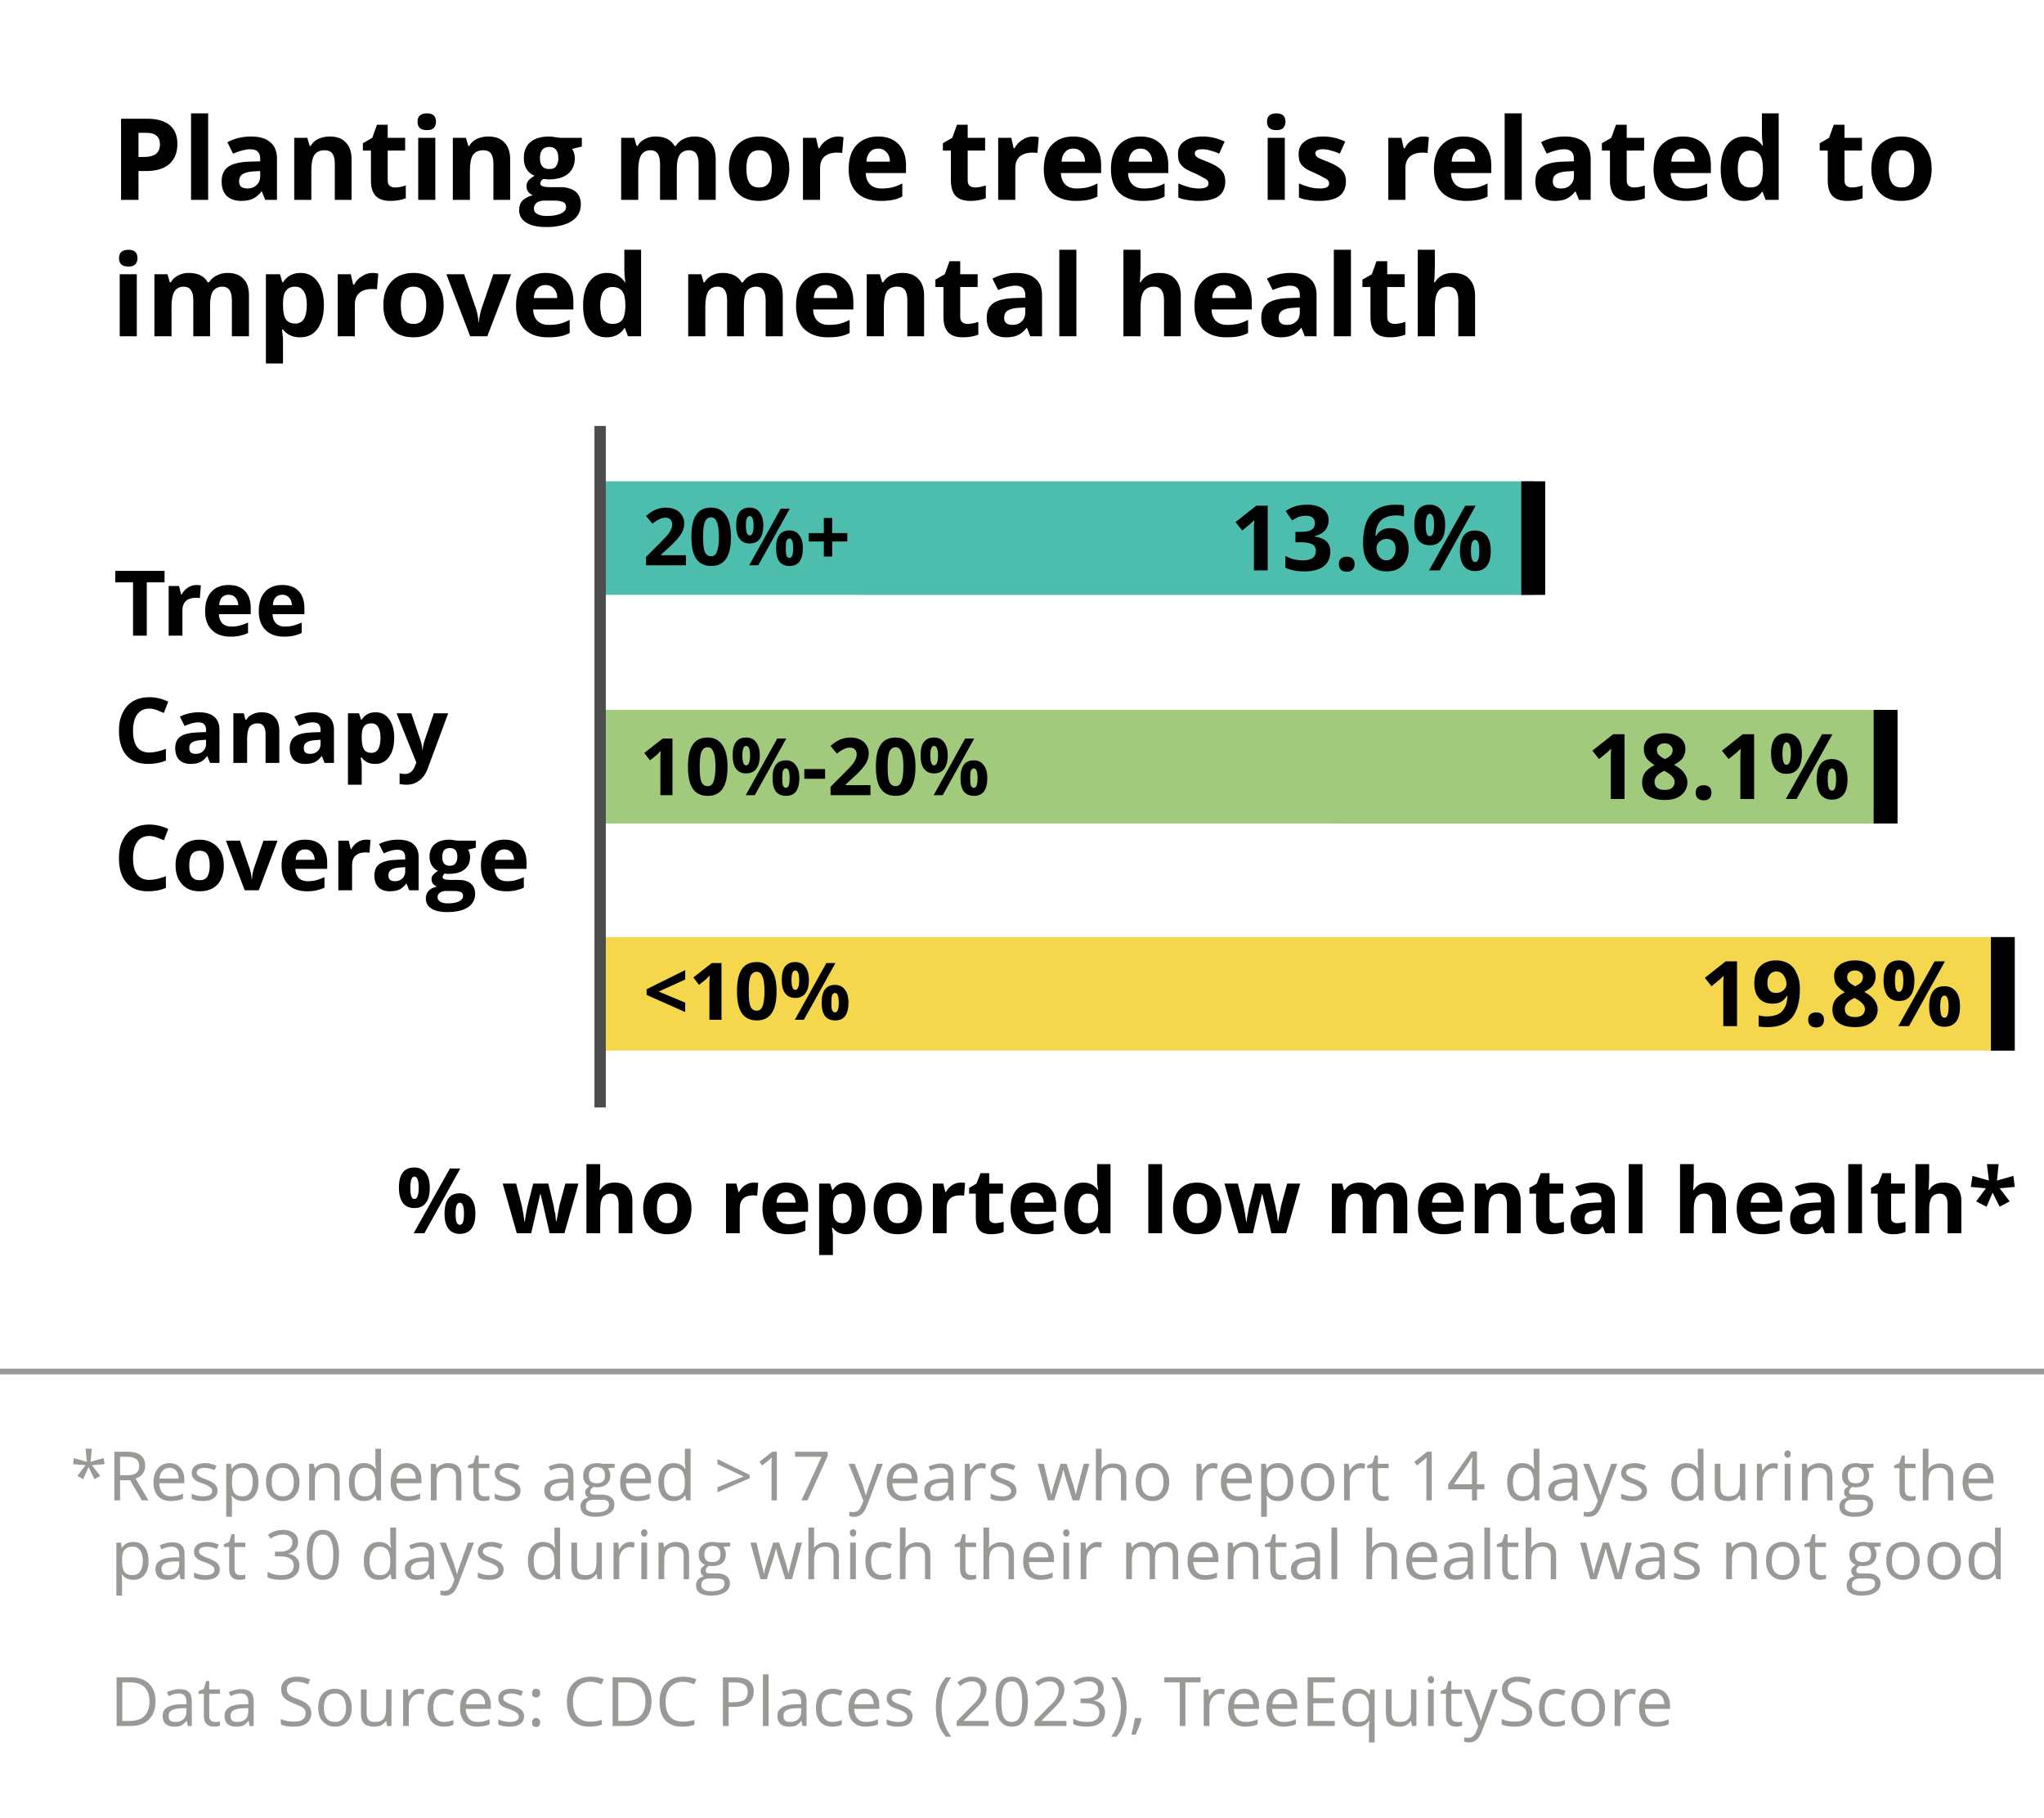
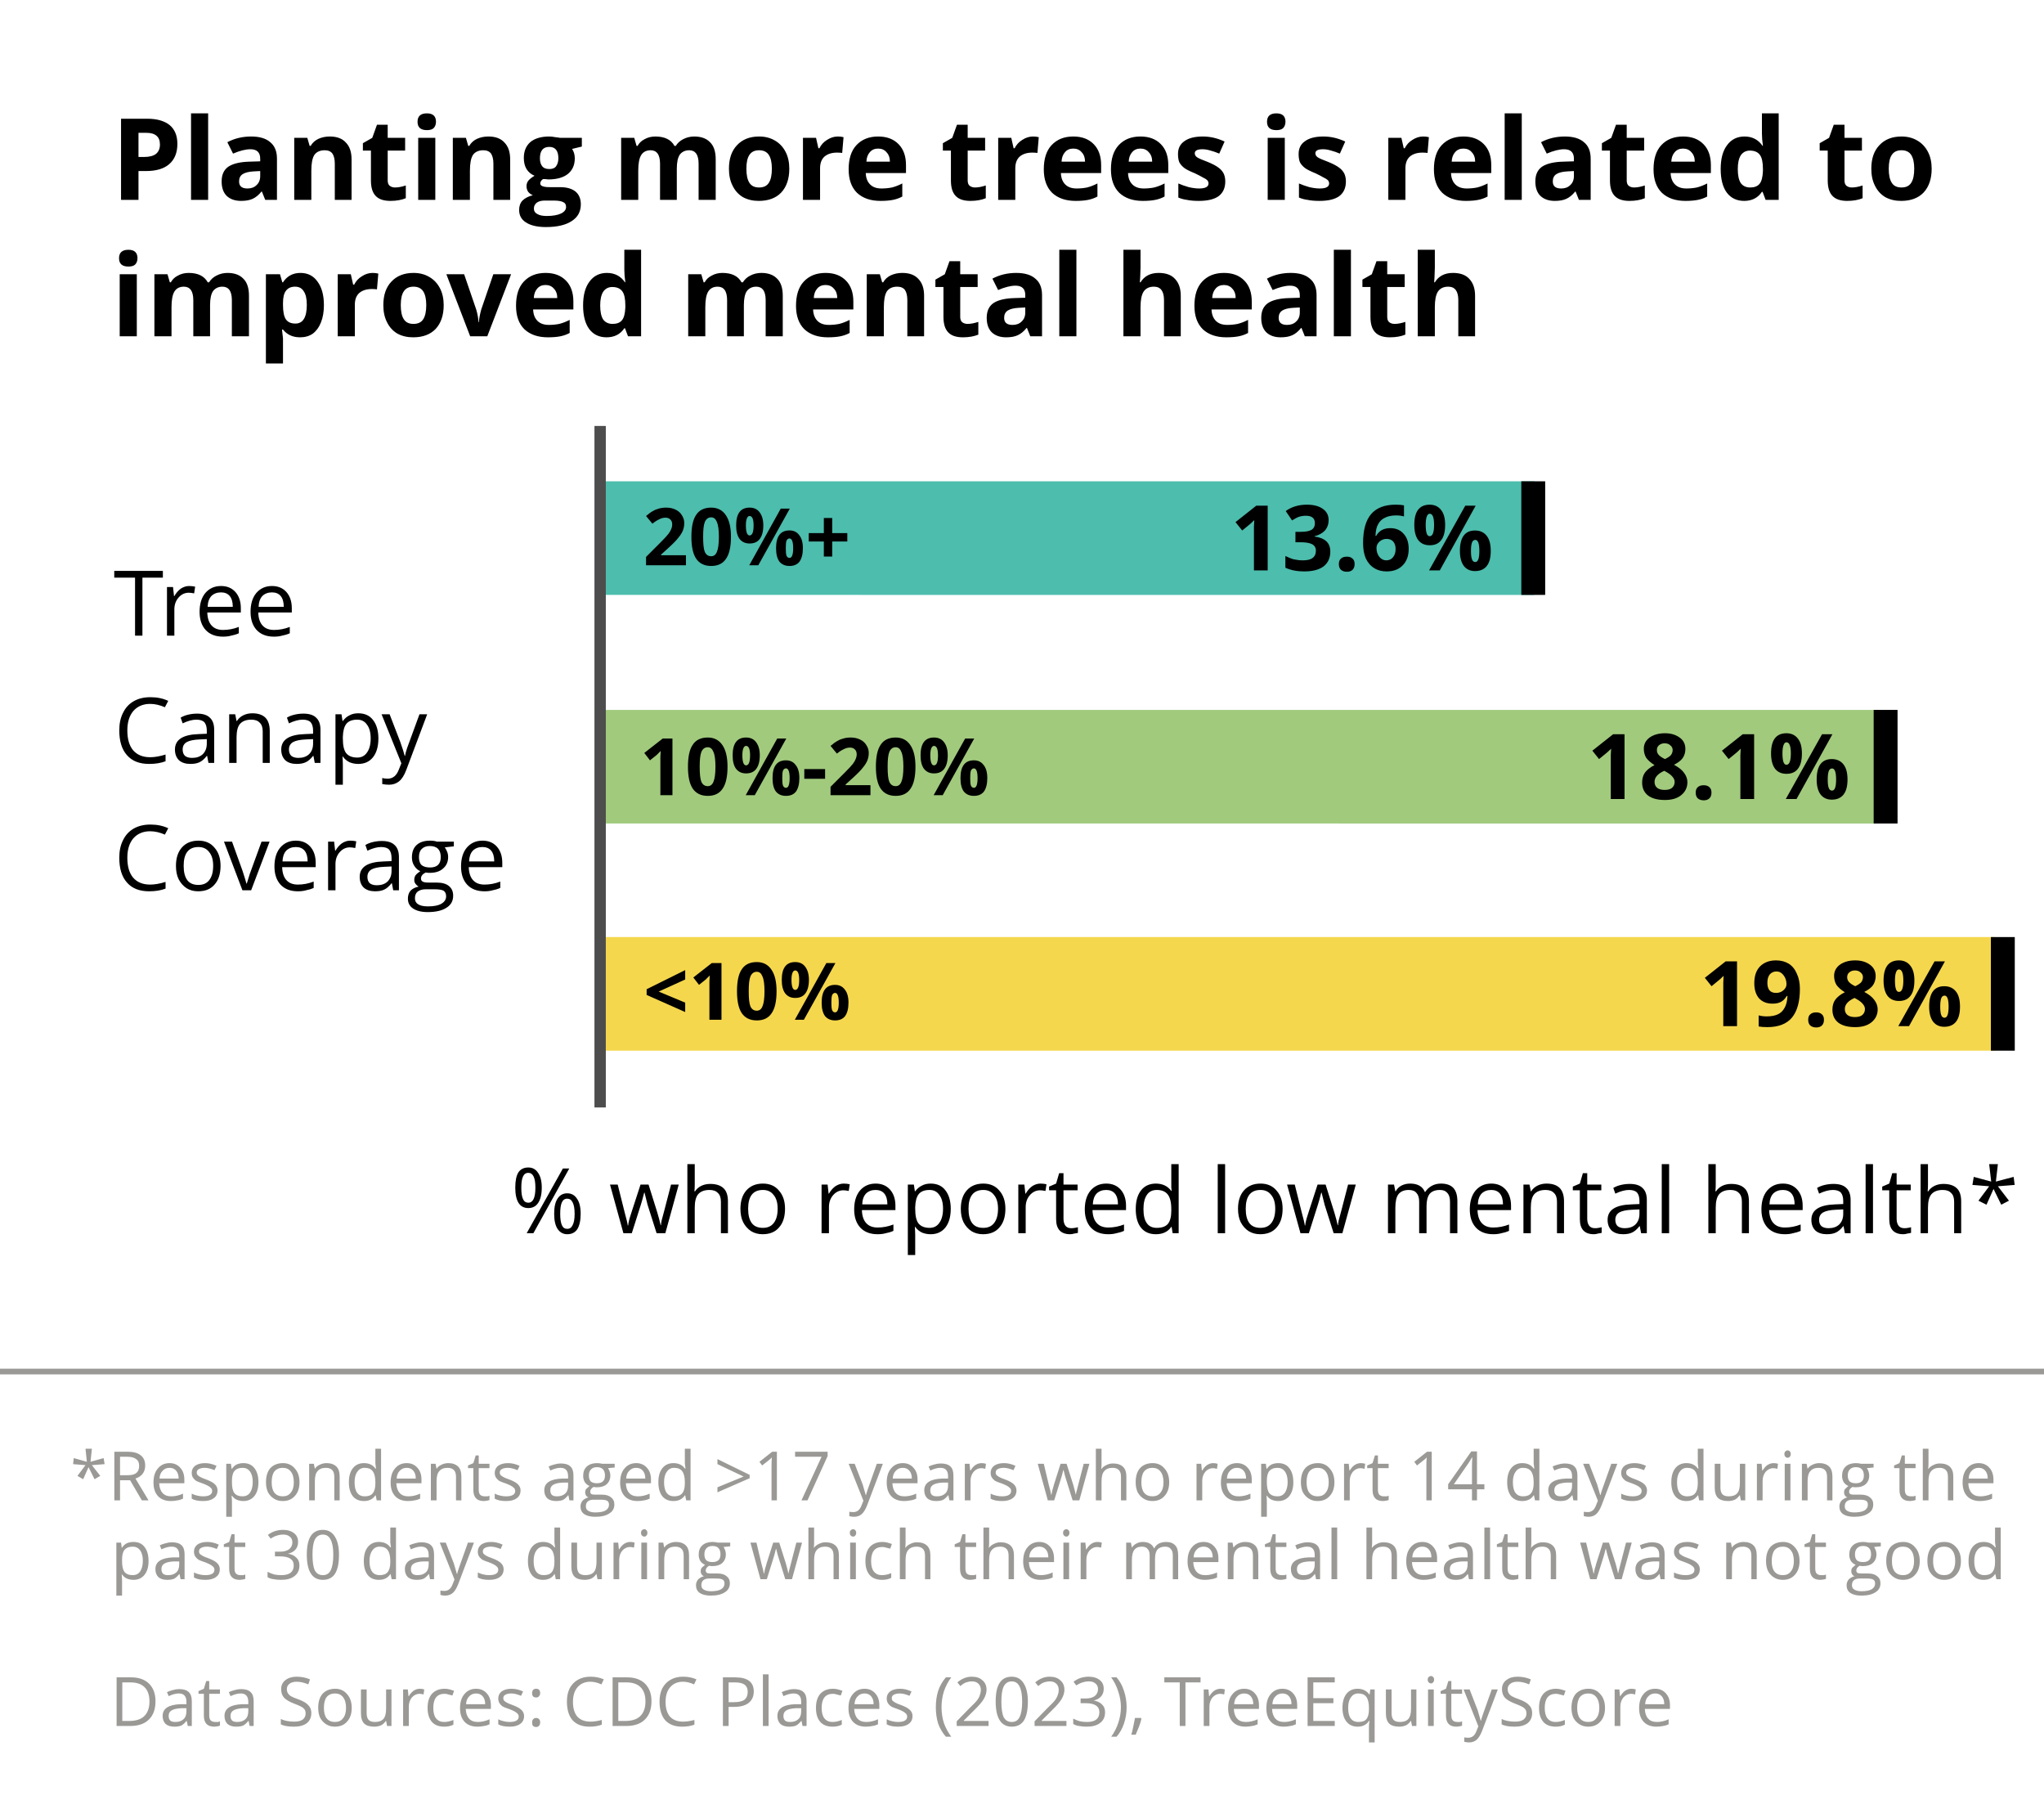
<svg xmlns="http://www.w3.org/2000/svg" width="360" height="320" viewBox="0 0 95.25 84.667" version="1.1" id="svg1" xml:space="preserve">
  <defs id="defs1" />
  <g id="layer1" style="display:inline">
    <path stroke="#000000" stroke-width="0.583" stroke-linecap="butt" stroke-opacity="0" clip-path="url(#id_0)" d="m 147.81,48.22 v -5.953 h 64.029 c 0.237,0 0.428,0.355 0.428,0.794 v 4.366 c 0,0.438 -0.192,0.794 -0.428,0.794 z" fill-rule="nonzero" id="path7-2" style="display:inline;fill:none;stroke-miterlimit:10" />
    <path fill="#4f81bd" clip-path="url(#id_0)" d="m 147.81,48.948 v -5.292 h 64.029 c 0.237,0 0.428,0.316 0.428,0.706 v 3.881 c 0,0.39 -0.192,0.706 -0.428,0.706 z" fill-rule="nonzero" id="path8-9" style="display:inline;fill:#f5d74d;fill-opacity:1;stroke:none;stroke-width:0.275;stroke-linecap:square;stroke-miterlimit:10" />
    <path stroke="#000000" stroke-width="0.583" stroke-linecap="butt" stroke-opacity="0" clip-path="url(#id_0)" d="m 147.81,38.695 v -5.953 h 60.817 c 0.237,0 0.428,0.355 0.428,0.794 v 4.366 c 0,0.438 -0.192,0.794 -0.428,0.794 z" fill-rule="nonzero" id="path9-1" style="display:inline;fill:none;stroke-miterlimit:10" />
    <path fill="#4f81bd" clip-path="url(#id_0)" d="m 147.81,38.365 v -5.292 h 60.817 c 0.237,0 0.428,0.316 0.428,0.706 v 3.881 c 0,0.39 -0.192,0.706 -0.428,0.706 z" fill-rule="nonzero" id="path10-2" style="display:inline;fill:#a1ca7d;fill-opacity:1;stroke:none;stroke-width:0.275;stroke-linecap:square;stroke-miterlimit:10" />
    <path stroke="#000000" stroke-width="0.583" stroke-linecap="butt" stroke-opacity="0" clip-path="url(#id_0)" d="m 147.81,29.567 v -5.953 h 51.823 c 0.237,0 0.428,0.355 0.428,0.794 v 4.366 c 0,0.438 -0.192,0.794 -0.428,0.794 z" fill-rule="nonzero" id="path11-7" style="display:inline;fill:none;stroke-miterlimit:10" />
    <path fill="#4f81bd" clip-path="url(#id_0)" d="m 147.702,27.781 v -5.292 h 51.823 c 0.237,0 0.428,0.316 0.428,0.706 v 3.881 c 0,0.39 -0.192,0.706 -0.428,0.706 z" fill-rule="nonzero" id="path12-0" style="display:inline;fill:#4dbdad;fill-opacity:1;stroke:none;stroke-width:0.275;stroke-linecap:square;stroke-miterlimit:10" />
    <path style="display:inline;fill:#000000;stroke:#000000;stroke-width:1.113;stroke-linecap:butt;stroke-linejoin:miter;stroke-miterlimit:10;stroke-dasharray:none;stroke-opacity:1" d="M 199.938,27.781 V 22.489" id="path13-9" />
    <path style="display:inline;fill:#000000;stroke:#000000;stroke-width:1.113;stroke-linecap:butt;stroke-linejoin:miter;stroke-miterlimit:10;stroke-dasharray:none;stroke-opacity:1" d="M 209.037,38.365 V 33.073" id="path13-9-3" />
    <path style="display:inline;fill:#000000;stroke:#000000;stroke-width:1.113;stroke-linecap:butt;stroke-linejoin:miter;stroke-miterlimit:10;stroke-dasharray:none;stroke-opacity:1" d="M 212.548,48.948 V 43.656" id="path13-9-2" />
    <text xml:space="preserve" style="font-size:4.233px;line-height:1.2;font-family:sans-serif;-inkscape-font-specification:'sans-serif, Normal';fill:#000000;stroke-width:0.265" x="186.364" y="26.642" id="text4">
      <tspan id="tspan4" style="font-style:normal;font-variant:normal;font-weight:bold;font-stretch:normal;font-size:4.233px;font-family:'Open Sans';-inkscape-font-specification:'Open Sans, Bold';font-variant-ligatures:normal;font-variant-caps:normal;font-variant-numeric:normal;font-variant-east-asian:normal;fill:#000000;stroke-width:0.265" x="186.364" y="26.642">10.5%</tspan>
    </text>
    <text xml:space="preserve" style="font-size:4.233px;line-height:1.2;font-family:sans-serif;-inkscape-font-specification:'sans-serif, Normal';display:inline;stroke-width:0.265" x="195.174" y="37.224" id="text4-9">
      <tspan id="tspan4-1" style="font-style:normal;font-variant:normal;font-weight:bold;font-stretch:normal;font-size:4.233px;font-family:'Open Sans';-inkscape-font-specification:'Open Sans, Bold';font-variant-ligatures:normal;font-variant-caps:normal;font-variant-numeric:normal;font-variant-east-asian:normal;stroke-width:0.265" x="195.174" y="37.224">12.3%</tspan>
    </text>
    <text xml:space="preserve" style="font-size:4.233px;line-height:1.2;font-family:sans-serif;-inkscape-font-specification:'sans-serif, Normal';display:inline;fill:#000000;stroke-width:0.265" x="198.92" y="47.809" id="text4-1">
      <tspan id="tspan4-5" style="font-style:normal;font-variant:normal;font-weight:bold;font-stretch:normal;font-size:4.233px;font-family:'Open Sans';-inkscape-font-specification:'Open Sans, Bold';font-variant-ligatures:normal;font-variant-caps:normal;font-variant-numeric:normal;font-variant-east-asian:normal;fill:#000000;stroke-width:0.265" x="198.92" y="47.809">13.0%</tspan>
    </text>
    <text xml:space="preserve" style="font-size:4.233px;line-height:1.2;font-family:sans-serif;-inkscape-font-specification:'sans-serif, Normal';display:inline;stroke-width:0.265" x="149.265" y="54.81" id="text4-1-7">
      <tspan id="tspan4-5-3" style="font-style:normal;font-variant:normal;font-weight:bold;font-stretch:normal;font-size:4.233px;font-family:'Open Sans';-inkscape-font-specification:'Open Sans, Bold';font-variant-ligatures:normal;font-variant-caps:normal;font-variant-numeric:normal;font-variant-east-asian:normal;stroke-width:0.265" x="149.265" y="54.81">Asthma Prevelancy</tspan>
    </text>
    <text xml:space="preserve" style="font-size:5.292px;line-height:1.2;font-family:sans-serif;-inkscape-font-specification:'sans-serif, Normal';display:inline;stroke-width:0.265" x="5.17" y="9.312" id="text4-1-7-0">
      <tspan style="font-style:normal;font-variant:normal;font-weight:bold;font-stretch:normal;font-size:5.292px;font-family:'Open Sans';-inkscape-font-specification:'Open Sans, Bold';font-variant-ligatures:normal;font-variant-caps:normal;font-variant-numeric:normal;font-variant-east-asian:normal;stroke-width:0.265" x="5.17" y="9.312" id="tspan2">Planting more trees is related to</tspan>
      <tspan style="font-style:normal;font-variant:normal;font-weight:bold;font-stretch:normal;font-size:5.292px;font-family:'Open Sans';-inkscape-font-specification:'Open Sans, Bold';font-variant-ligatures:normal;font-variant-caps:normal;font-variant-numeric:normal;font-variant-east-asian:normal;stroke-width:0.265" x="5.17" y="15.669" id="tspan6">improved mental health</tspan>
    </text>
    <text xml:space="preserve" style="font-size:4.233px;line-height:1.4;font-family:sans-serif;-inkscape-font-specification:'sans-serif, Normal';display:inline;stroke-width:0.265" x="5.292" y="29.613" id="text4-1-7-3">
-       <tspan id="tspan4-5-3-9" style="font-style:normal;font-variant:normal;font-weight:bold;font-stretch:normal;font-size:4.233px;line-height:1.4;font-family:'Open Sans';-inkscape-font-specification:'Open Sans, Bold';font-variant-ligatures:normal;font-variant-caps:normal;font-variant-numeric:normal;font-variant-east-asian:normal;stroke-width:0.265" x="5.292" y="29.613">Tree</tspan>
-       <tspan style="font-style:normal;font-variant:normal;font-weight:bold;font-stretch:normal;font-size:4.233px;line-height:1.4;font-family:'Open Sans';-inkscape-font-specification:'Open Sans, Bold';font-variant-ligatures:normal;font-variant-caps:normal;font-variant-numeric:normal;font-variant-east-asian:normal;stroke-width:0.265" x="5.292" y="35.545" id="tspan3">Canapy</tspan>
-       <tspan style="font-style:normal;font-variant:normal;font-weight:bold;font-stretch:normal;font-size:4.233px;line-height:1.4;font-family:'Open Sans';-inkscape-font-specification:'Open Sans, Bold';font-variant-ligatures:normal;font-variant-caps:normal;font-variant-numeric:normal;font-variant-east-asian:normal;stroke-width:0.265" x="5.292" y="41.477" id="tspan5">Coverage</tspan>
+       <tspan id="tspan4-5-3-9" style="font-style:normal;font-variant:normal;font-weight:normal;font-stretch:normal;font-size:4.233px;line-height:1.4;font-family:'Open Sans';-inkscape-font-specification:'Open Sans';font-variant-ligatures:normal;font-variant-caps:normal;font-variant-numeric:normal;font-variant-east-asian:normal;stroke-width:0.265" x="5.292" y="29.613">Tree</tspan>
+       <tspan style="font-style:normal;font-variant:normal;font-weight:normal;font-stretch:normal;font-size:4.233px;line-height:1.4;font-family:'Open Sans';-inkscape-font-specification:'Open Sans';font-variant-ligatures:normal;font-variant-caps:normal;font-variant-numeric:normal;font-variant-east-asian:normal;stroke-width:0.265" x="5.292" y="35.545" id="tspan3">Canapy</tspan>
+       <tspan style="font-style:normal;font-variant:normal;font-weight:normal;font-stretch:normal;font-size:4.233px;line-height:1.4;font-family:'Open Sans';-inkscape-font-specification:'Open Sans';font-variant-ligatures:normal;font-variant-caps:normal;font-variant-numeric:normal;font-variant-east-asian:normal;stroke-width:0.265" x="5.292" y="41.477" id="tspan5">Coverage</tspan>
    </text>
    <text xml:space="preserve" style="font-size:2.91px;line-height:1.2;font-family:'Open Sans';-inkscape-font-specification:'Open Sans, Normal';stroke-width:0.265" x="11.225" y="-6.735" id="text1">
      <tspan id="tspan1" style="stroke-width:0.265" x="11.225" y="-6.735" />
    </text>
    <path stroke="#333333" stroke-width="0.172" stroke-linecap="butt" d="M 95.25,63.897 H 0" fill-rule="nonzero" id="path2-8-9-7" style="display:inline;fill:#9a9996;fill-opacity:1;stroke:#9a9996;stroke-width:0.265;stroke-linecap:square;stroke-miterlimit:10;stroke-dasharray:none;stroke-opacity:1" />
    <text xml:space="preserve" style="font-size:3.175px;line-height:1;font-family:Ubuntu;-inkscape-font-specification:Ubuntu;display:inline;fill:#666666;stroke:none;stroke-width:0.265;stroke-linecap:square;stroke-miterlimit:10" x="5.12" y="80.411" id="text13-1-9-2">
      <tspan style="font-style:normal;font-variant:normal;font-weight:normal;font-stretch:normal;font-size:3.175px;line-height:1;font-family:'Open Sans';-inkscape-font-specification:'Open Sans, Normal';font-variant-ligatures:normal;font-variant-caps:normal;font-variant-numeric:normal;font-variant-east-asian:normal;fill:#9a9996;stroke-width:0.265" x="5.12" y="80.411" id="tspan14-2-7-6">Data Sources: CDC Places (2023), TreeEquityScore</tspan>
    </text>
    <path fill="#4f81bd" clip-path="url(#id_0)" d="m 28.09,48.948 v -5.292 h 64.809 c 0.239,0 0.434,0.316 0.434,0.706 v 3.881 c 0,0.39 -0.194,0.706 -0.434,0.706 z" fill-rule="nonzero" id="path8-9-4" style="display:inline;fill:#f5d74d;fill-opacity:1;stroke:none;stroke-width:0.277;stroke-linecap:square;stroke-miterlimit:10" />
    <path fill="#4f81bd" clip-path="url(#id_0)" d="m 28.09,38.365 v -5.292 h 59.404 c 0.231,0 0.418,0.316 0.418,0.706 v 3.881 c 0,0.39 -0.187,0.706 -0.418,0.706 z" fill-rule="nonzero" id="path10-2-1" style="display:inline;fill:#a1ca7d;fill-opacity:1;stroke:none;stroke-width:0.272;stroke-linecap:square;stroke-miterlimit:10" />
    <path fill="#4f81bd" clip-path="url(#id_0)" d="m 28.09,27.715 v -5.292 h 43.359 c 0.198,0 0.358,0.316 0.358,0.706 v 3.881 c 0,0.39 -0.16,0.706 -0.358,0.706 z" fill-rule="nonzero" id="path12-0-8" style="display:inline;fill:#4dbdad;fill-opacity:1;stroke:none;stroke-width:0.251;stroke-linecap:square;stroke-miterlimit:10" />
    <path style="display:inline;fill:#000000;stroke:#000000;stroke-width:1.113;stroke-linecap:butt;stroke-linejoin:miter;stroke-miterlimit:10;stroke-dasharray:none;stroke-opacity:1" d="M 93.332,48.948 V 43.656" id="path13-9-2-4" />
    <path style="display:inline;fill:#000000;stroke:#000000;stroke-width:1.113;stroke-linecap:butt;stroke-linejoin:miter;stroke-miterlimit:10;stroke-dasharray:none;stroke-opacity:1" d="M 87.869,38.365 V 33.073" id="path13-9-2-8" />
    <path style="display:inline;fill:#000000;stroke:#000000;stroke-width:1.113;stroke-linecap:butt;stroke-linejoin:miter;stroke-miterlimit:10;stroke-dasharray:none;stroke-opacity:1" d="M 71.449,27.715 V 22.423" id="path13-9-2-88" />
    <text xml:space="preserve" style="font-size:4.233px;line-height:1.2;font-family:sans-serif;-inkscape-font-specification:'sans-serif, Normal';display:inline;stroke-width:0.265" x="57.325" y="26.574" id="text4-7">
      <tspan id="tspan4-6" style="font-style:normal;font-variant:normal;font-weight:bold;font-stretch:normal;font-size:4.233px;font-family:'Open Sans';-inkscape-font-specification:'Open Sans, Bold';font-variant-ligatures:normal;font-variant-caps:normal;font-variant-numeric:normal;font-variant-east-asian:normal;stroke-width:0.265" x="57.325" y="26.574">13.6%</tspan>
    </text>
    <text xml:space="preserve" style="font-size:4.233px;line-height:1.2;font-family:sans-serif;-inkscape-font-specification:'sans-serif, Normal';display:inline;stroke-width:0.265" x="73.952" y="37.224" id="text4-9-4">
      <tspan id="tspan4-1-3" style="font-style:normal;font-variant:normal;font-weight:bold;font-stretch:normal;font-size:4.233px;font-family:'Open Sans';-inkscape-font-specification:'Open Sans, Bold';font-variant-ligatures:normal;font-variant-caps:normal;font-variant-numeric:normal;font-variant-east-asian:normal;stroke-width:0.265" x="73.952" y="37.224">18.1%</tspan>
    </text>
    <text xml:space="preserve" style="font-size:4.233px;line-height:1.2;font-family:sans-serif;-inkscape-font-specification:'sans-serif, Normal';display:inline;stroke-width:0.265" x="79.197" y="47.807" id="text4-1-0">
      <tspan id="tspan4-5-30" style="font-style:normal;font-variant:normal;font-weight:bold;font-stretch:normal;font-size:4.233px;font-family:'Open Sans';-inkscape-font-specification:'Open Sans, Bold';font-variant-ligatures:normal;font-variant-caps:normal;font-variant-numeric:normal;font-variant-east-asian:normal;stroke-width:0.265" x="79.197" y="47.807">19.8%</tspan>
    </text>
    <path stroke="#333333" stroke-width="0.416" stroke-linecap="butt" d="M 27.966,19.844 V 51.594" fill-rule="nonzero" id="path2-87" style="display:inline;fill:none;stroke:#4d4d4d;stroke-width:0.529;stroke-miterlimit:10;stroke-dasharray:none" />
    <text xml:space="preserve" style="font-size:3.704px;line-height:1;font-family:Ubuntu;-inkscape-font-specification:Ubuntu;display:inline;fill:#000000;fill-opacity:1;stroke:none;stroke-width:0.265;stroke-linecap:square;stroke-miterlimit:10" x="29.965" y="26.339" id="text13-37-3">
      <tspan style="font-style:normal;font-variant:normal;font-weight:bold;font-stretch:normal;font-size:3.704px;line-height:1;font-family:'Open Sans';-inkscape-font-specification:'Open Sans, Normal';font-variant-ligatures:normal;font-variant-caps:normal;font-variant-numeric:normal;font-variant-east-asian:normal;fill:#000000;fill-opacity:1;stroke-width:0.265" x="29.965" y="26.339" id="tspan15-6-0">20%+</tspan>
    </text>
    <text xml:space="preserve" style="font-size:3.704px;line-height:1;font-family:Ubuntu;-inkscape-font-specification:Ubuntu;display:inline;fill:#000000;fill-opacity:1;stroke:none;stroke-width:0.265;stroke-linecap:square;stroke-miterlimit:10" x="29.806" y="37.044" id="text13-37-3-2">
      <tspan style="font-style:normal;font-variant:normal;font-weight:bold;font-stretch:normal;font-size:3.704px;line-height:1;font-family:'Open Sans';-inkscape-font-specification:'Open Sans, Normal';font-variant-ligatures:normal;font-variant-caps:normal;font-variant-numeric:normal;font-variant-east-asian:normal;fill:#000000;fill-opacity:1;stroke-width:0.265" x="29.806" y="37.044" id="tspan15-6-0-1">10%-20%</tspan>
    </text>
    <text xml:space="preserve" style="font-size:3.704px;line-height:1;font-family:Ubuntu;-inkscape-font-specification:Ubuntu;display:inline;fill:#000000;fill-opacity:1;stroke:none;stroke-width:0.265;stroke-linecap:square;stroke-miterlimit:10" x="29.976" y="47.506" id="text13-37-3-2-1">
      <tspan style="font-style:normal;font-variant:normal;font-weight:bold;font-stretch:normal;font-size:3.704px;line-height:1;font-family:'Open Sans';-inkscape-font-specification:'Open Sans, Normal';font-variant-ligatures:normal;font-variant-caps:normal;font-variant-numeric:normal;font-variant-east-asian:normal;fill:#000000;fill-opacity:1;stroke-width:0.265" x="29.976" y="47.506" id="tspan15-6-0-1-9">&lt;10%</tspan>
    </text>
-     <text xml:space="preserve" style="font-size:4.233px;line-height:1.2;font-family:sans-serif;-inkscape-font-specification:'sans-serif, Normal';display:inline;stroke-width:0.265" x="18.464" y="57.456" id="text4-1-7-4">
-       <tspan id="tspan4-5-3-0" style="font-style:normal;font-variant:normal;font-weight:bold;font-stretch:normal;font-size:4.233px;font-family:'Open Sans';-inkscape-font-specification:'Open Sans, Bold';font-variant-ligatures:normal;font-variant-caps:normal;font-variant-numeric:normal;font-variant-east-asian:normal;stroke-width:0.265" x="18.464" y="57.456">% who reported low mental health*</tspan>
+     <text xml:space="preserve" style="font-size:4.233px;line-height:1.2;font-family:sans-serif;-inkscape-font-specification:'sans-serif, Normal';display:inline;stroke-width:0.265" x="23.793" y="57.456" id="text4-1-7-4">
+       <tspan id="tspan4-5-3-0" style="font-style:normal;font-variant:normal;font-weight:normal;font-stretch:normal;font-size:4.233px;font-family:'Open Sans';-inkscape-font-specification:'Open Sans';font-variant-ligatures:normal;font-variant-caps:normal;font-variant-numeric:normal;font-variant-east-asian:normal;stroke-width:0.265" x="23.793" y="57.456">% who reported low mental health*</tspan>
    </text>
    <text xml:space="preserve" style="font-size:3.175px;line-height:1;font-family:Ubuntu;-inkscape-font-specification:Ubuntu;display:inline;fill:#666666;stroke:none;stroke-width:0.265;stroke-linecap:square;stroke-miterlimit:10" x="3.264" y="69.896" id="text13-1-9-2-1">
      <tspan style="font-style:normal;font-variant:normal;font-weight:normal;font-stretch:normal;font-size:3.175px;line-height:1;font-family:'Open Sans';-inkscape-font-specification:'Open Sans, Normal';font-variant-ligatures:normal;font-variant-caps:normal;font-variant-numeric:normal;font-variant-east-asian:normal;fill:#9a9996;stroke-width:0.265" x="3.264" y="69.896" id="tspan14-2-7-6-7">*Respondents aged &gt;17 years who report 14 days during the </tspan>
    </text>
    <text xml:space="preserve" style="font-size:3.175px;line-height:1;font-family:Ubuntu;-inkscape-font-specification:Ubuntu;display:inline;fill:#666666;stroke:none;stroke-width:0.265;stroke-linecap:square;stroke-miterlimit:10" x="5.158" y="73.569" id="text13-1-9-2-1-7">
      <tspan style="font-style:normal;font-variant:normal;font-weight:normal;font-stretch:normal;font-size:3.175px;line-height:1;font-family:'Open Sans';-inkscape-font-specification:'Open Sans, Normal';font-variant-ligatures:normal;font-variant-caps:normal;font-variant-numeric:normal;font-variant-east-asian:normal;fill:#9a9996;stroke-width:0.265" x="5.158" y="73.569" id="tspan14-2-7-6-7-7">past 30 days during which their mental health was not good</tspan>
    </text>
  </g>
</svg>
